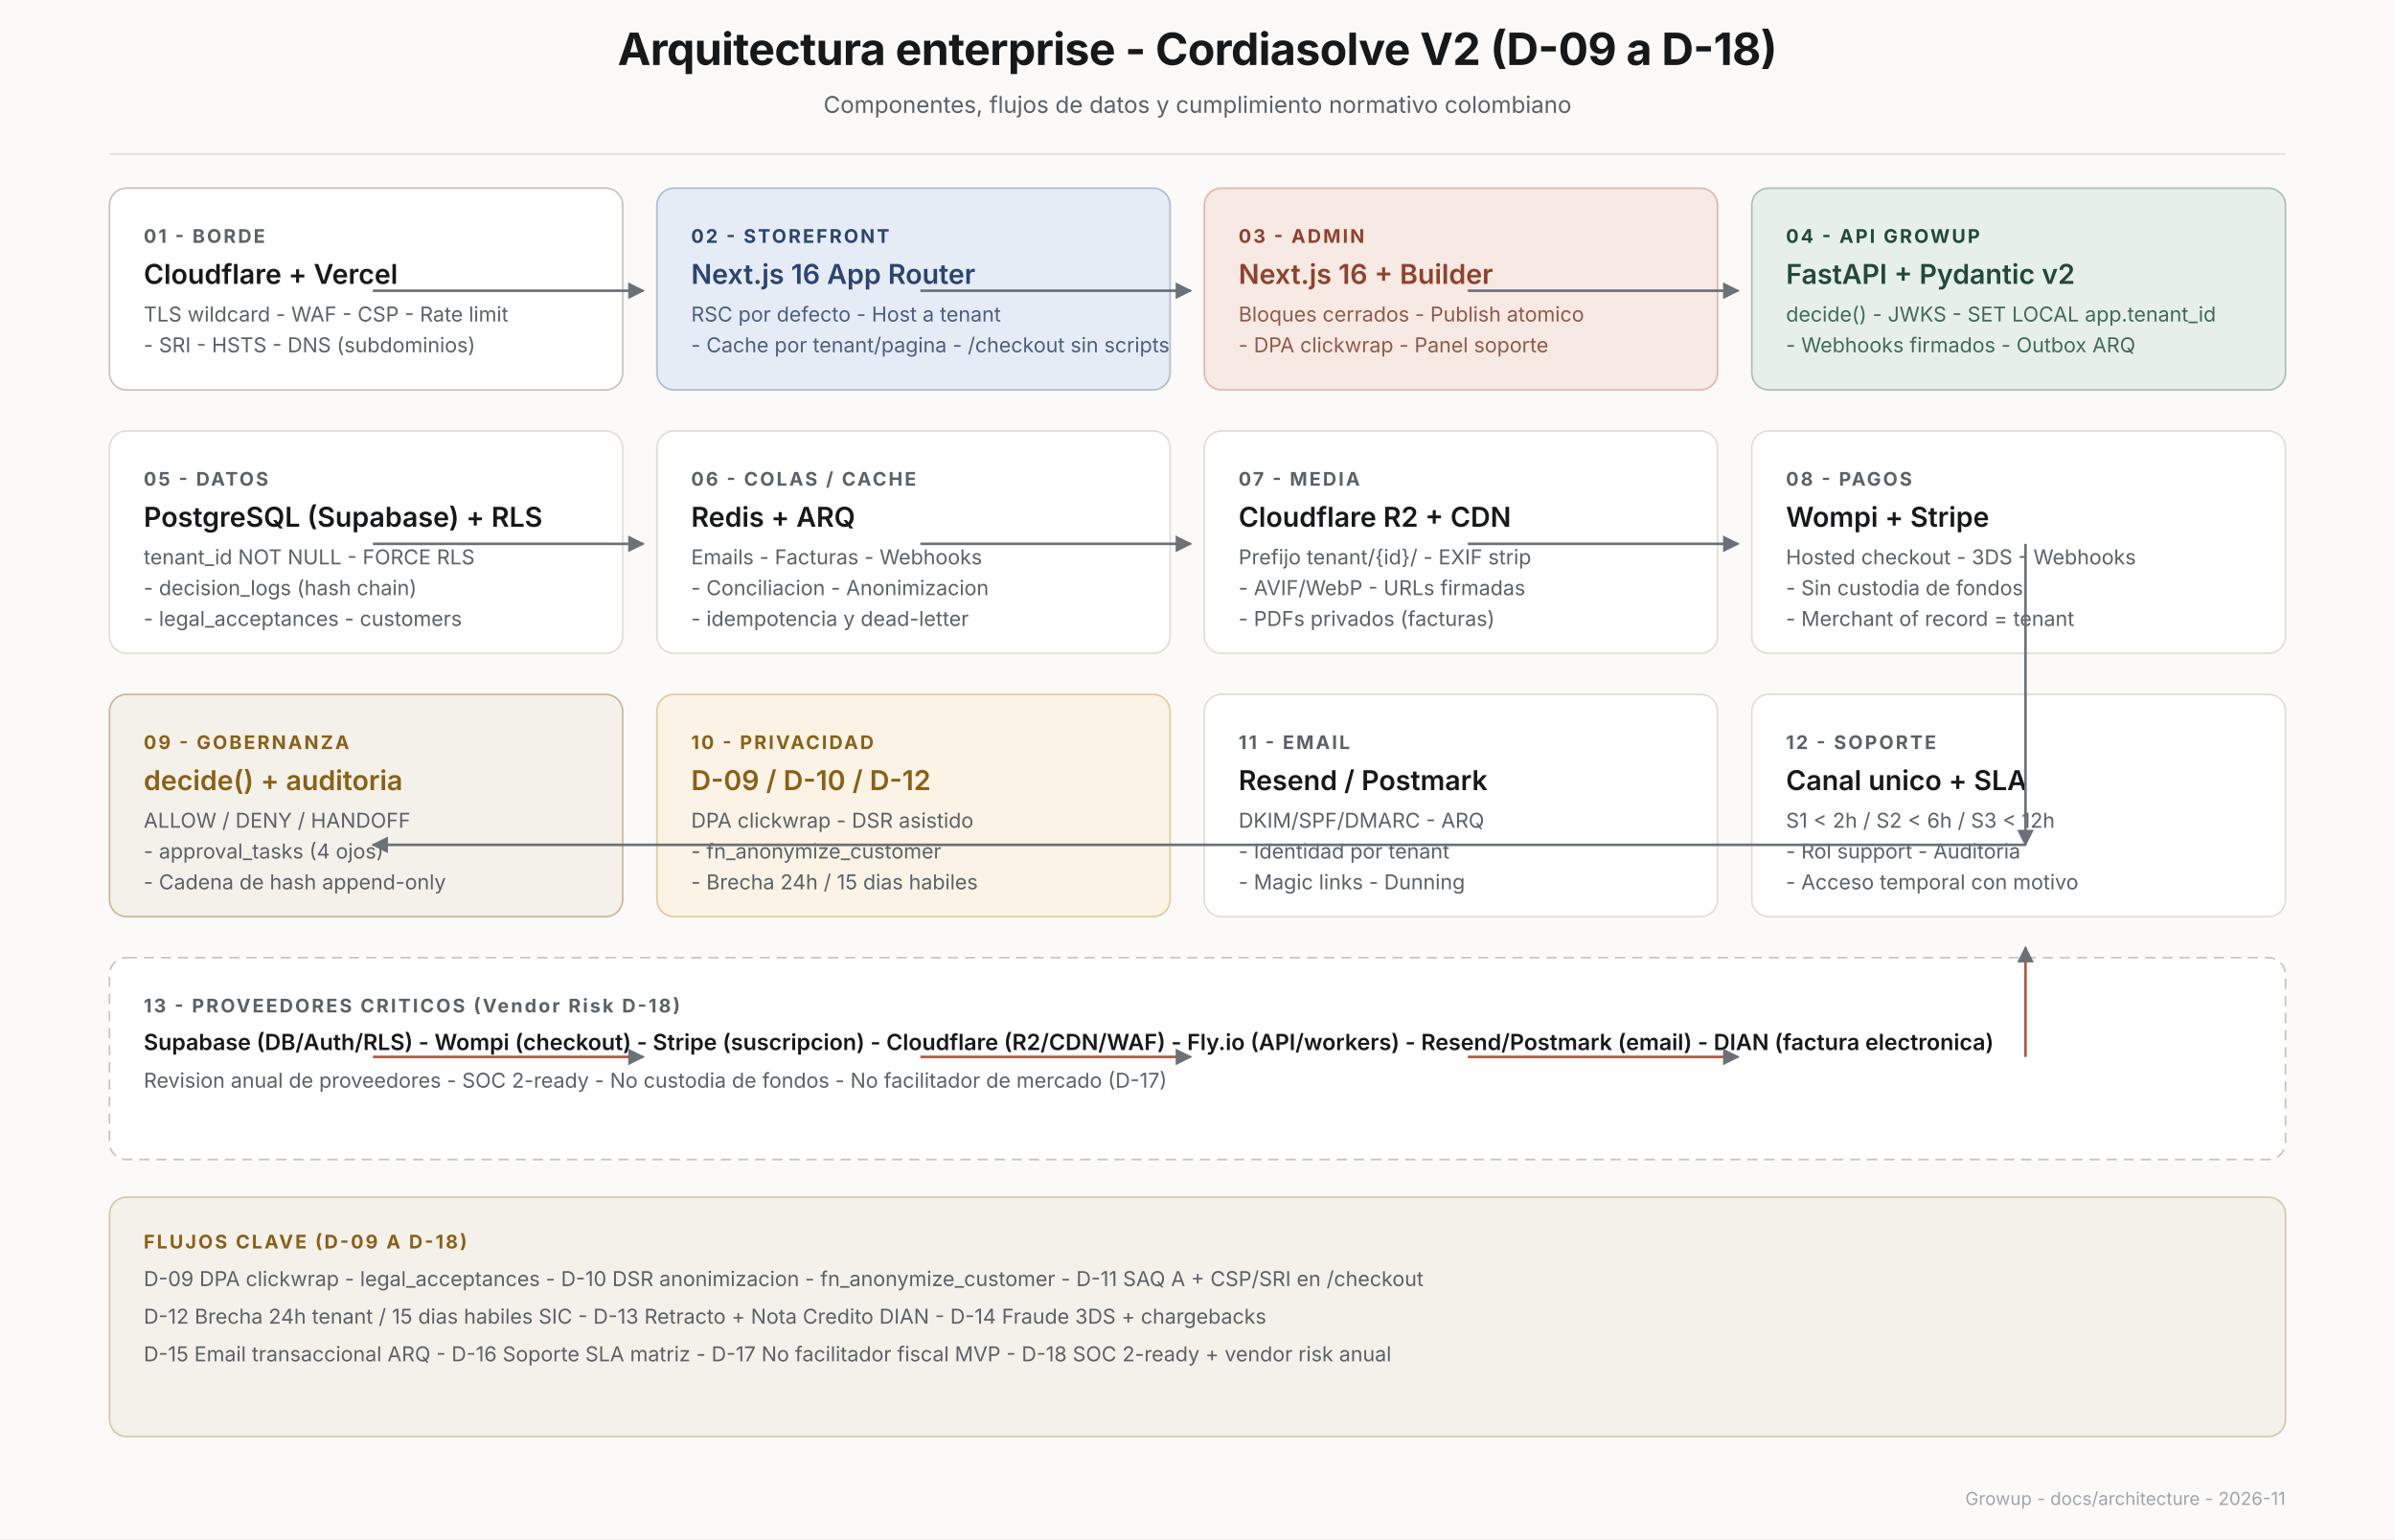
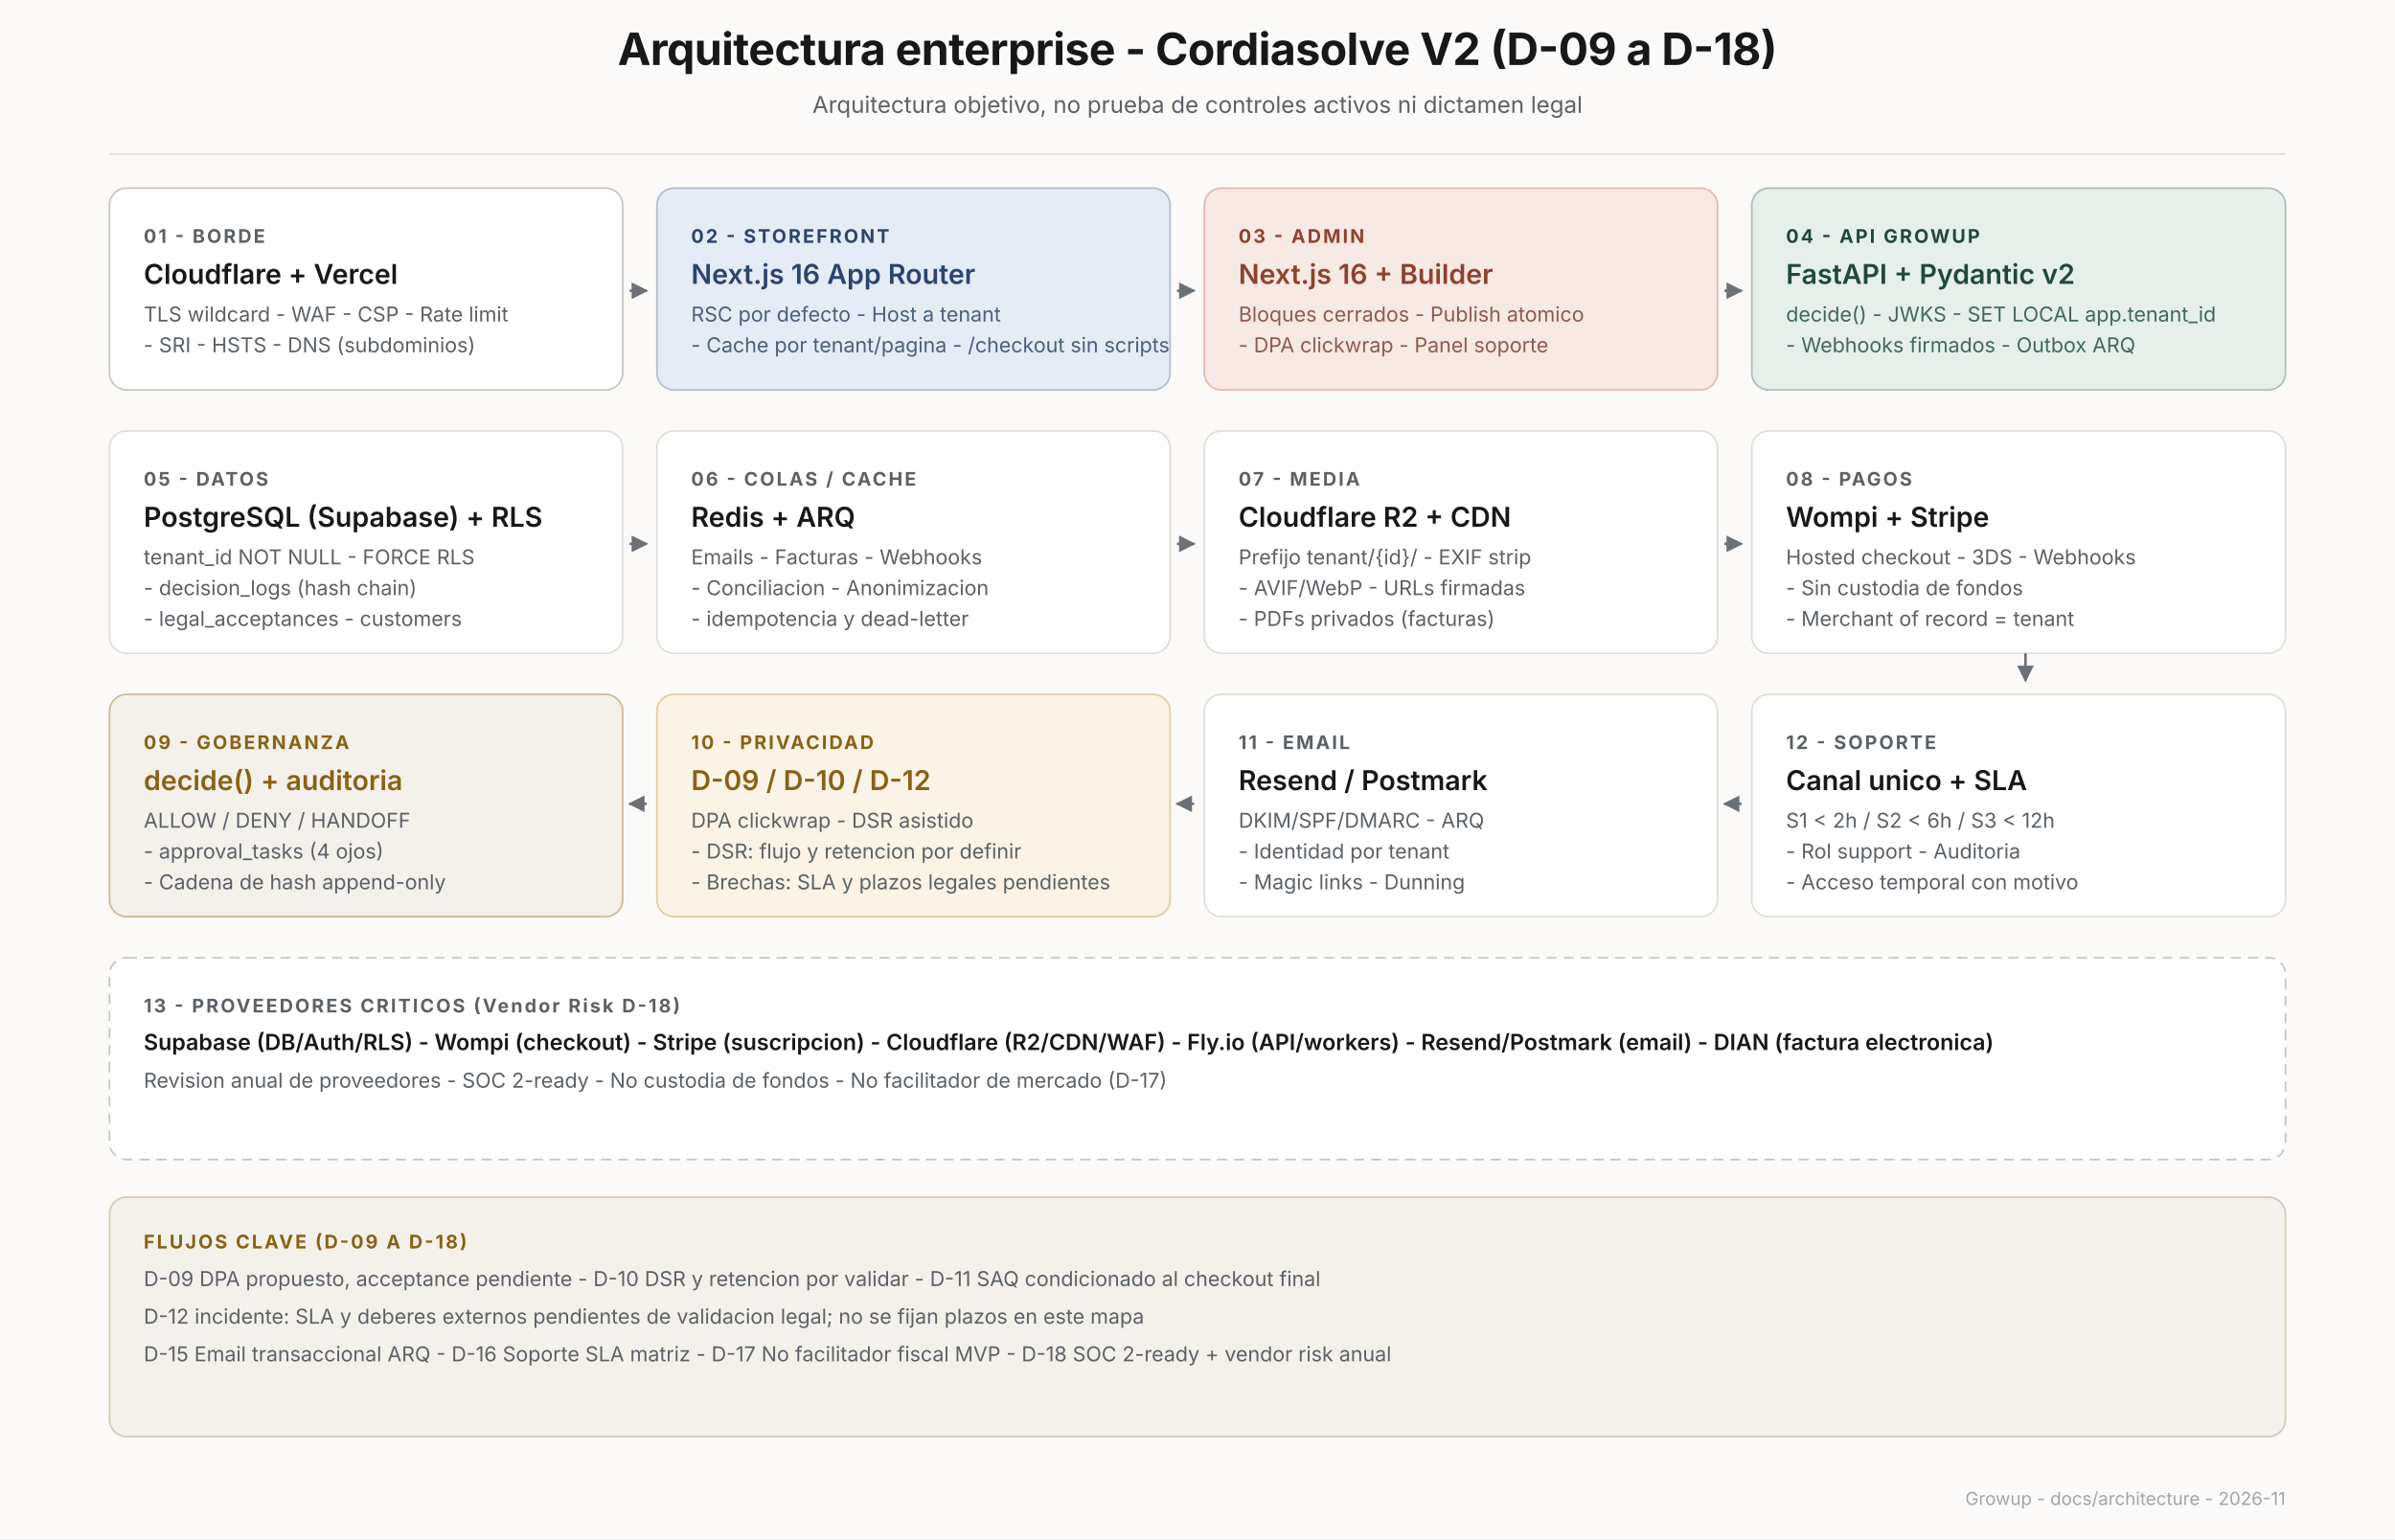
<svg xmlns="http://www.w3.org/2000/svg" viewBox="0 0 1400 900" width="1400" height="900" role="img" aria-labelledby="tArc dArc">
  <defs>
    <marker id="arrArc" viewBox="0 0 10 10" refX="9" refY="5" markerWidth="6.5" markerHeight="6.5" orient="auto">
      <path d="M0,0 L10,5 L0,10 z" fill="#6B7177" />
    </marker>
  </defs>
  <rect width="1400" height="900" fill="#FBFAF8" />
  <text x="700" y="38" text-anchor="middle" font-family="Inter, 'Segoe UI', system-ui, sans-serif" font-size="26" font-weight="700" fill="#16181A" letter-spacing="-0.3">Arquitectura enterprise - Cordiasolve V2 (D-09 a D-18)</text>
-   <text x="700" y="66" text-anchor="middle" font-family="Inter, 'Segoe UI', system-ui, sans-serif" font-size="13.5" fill="#5B6167">Componentes, flujos de datos y cumplimiento normativo colombiano</text>
+   <text x="700" y="66" text-anchor="middle" font-family="Inter, 'Segoe UI', system-ui, sans-serif" font-size="13.5" fill="#5B6167">Arquitectura objetivo, no prueba de controles activos ni dictamen legal</text>
  <line x1="64" y1="90" x2="1336" y2="90" stroke="#E2DED6" stroke-width="1" />
  <rect x="64" y="110" width="300" height="118" rx="10" fill="#FFFFFF" stroke="#C9C5BE" />
  <text x="84" y="142" font-family="Inter, 'Segoe UI', system-ui, sans-serif" font-size="11" font-weight="700" letter-spacing="1.2" fill="#5B6167">01 - BORDE</text>
  <text x="84" y="166" font-family="Inter, 'Segoe UI', system-ui, sans-serif" font-size="16" font-weight="600" fill="#16181A">Cloudflare + Vercel</text>
  <text x="84" y="188" font-family="Inter, 'Segoe UI', system-ui, sans-serif" font-size="12" fill="#5B6167">TLS wildcard - WAF - CSP - Rate limit</text>
  <text x="84" y="206" font-family="Inter, 'Segoe UI', system-ui, sans-serif" font-size="12" fill="#5B6167">- SRI - HSTS - DNS (subdominios)</text>
  <rect x="384" y="110" width="300" height="118" rx="10" fill="#E6ECF5" stroke="#3C5A8A" stroke-opacity="0.35" />
  <text x="404" y="142" font-family="Inter, 'Segoe UI', system-ui, sans-serif" font-size="11" font-weight="700" letter-spacing="1.2" fill="#2B4470">02 - STOREFRONT</text>
  <text x="404" y="166" font-family="Inter, 'Segoe UI', system-ui, sans-serif" font-size="16" font-weight="600" fill="#2B4470">Next.js 16 App Router</text>
  <text x="404" y="188" font-family="Inter, 'Segoe UI', system-ui, sans-serif" font-size="12" fill="#4B5F7E">RSC por defecto - Host a tenant</text>
  <text x="404" y="206" font-family="Inter, 'Segoe UI', system-ui, sans-serif" font-size="12" fill="#4B5F7E">- Cache por tenant/pagina - /checkout sin scripts</text>
  <rect x="704" y="110" width="300" height="118" rx="10" fill="#F7E9E3" stroke="#B4553C" stroke-opacity="0.35" />
  <text x="724" y="142" font-family="Inter, 'Segoe UI', system-ui, sans-serif" font-size="11" font-weight="700" letter-spacing="1.2" fill="#8E422E">03 - ADMIN</text>
  <text x="724" y="166" font-family="Inter, 'Segoe UI', system-ui, sans-serif" font-size="16" font-weight="600" fill="#8E422E">Next.js 16 + Builder</text>
  <text x="724" y="188" font-family="Inter, 'Segoe UI', system-ui, sans-serif" font-size="12" fill="#8E5B4C">Bloques cerrados - Publish atomico</text>
  <text x="724" y="206" font-family="Inter, 'Segoe UI', system-ui, sans-serif" font-size="12" fill="#8E5B4C">- DPA clickwrap - Panel soporte</text>
  <rect x="1024" y="110" width="312" height="118" rx="10" fill="#E7EFEA" stroke="#2E5E4E" stroke-opacity="0.35" />
  <text x="1044" y="142" font-family="Inter, 'Segoe UI', system-ui, sans-serif" font-size="11" font-weight="700" letter-spacing="1.2" fill="#22483C">04 - API GROWUP</text>
  <text x="1044" y="166" font-family="Inter, 'Segoe UI', system-ui, sans-serif" font-size="16" font-weight="600" fill="#22483C">FastAPI + Pydantic v2</text>
  <text x="1044" y="188" font-family="Inter, 'Segoe UI', system-ui, sans-serif" font-size="12" fill="#41695B">decide() - JWKS - SET LOCAL app.tenant_id</text>
  <text x="1044" y="206" font-family="Inter, 'Segoe UI', system-ui, sans-serif" font-size="12" fill="#41695B">- Webhooks firmados - Outbox ARQ</text>
  <rect x="64" y="252" width="300" height="130" rx="10" fill="#FFFFFF" stroke="#E2DED6" />
  <text x="84" y="284" font-family="Inter, 'Segoe UI', system-ui, sans-serif" font-size="11" font-weight="700" letter-spacing="1.2" fill="#5B6167">05 - DATOS</text>
  <text x="84" y="308" font-family="Inter, 'Segoe UI', system-ui, sans-serif" font-size="16" font-weight="600" fill="#16181A">PostgreSQL (Supabase) + RLS</text>
  <text x="84" y="330" font-family="Inter, 'Segoe UI', system-ui, sans-serif" font-size="12" fill="#5B6167">tenant_id NOT NULL - FORCE RLS</text>
  <text x="84" y="348" font-family="Inter, 'Segoe UI', system-ui, sans-serif" font-size="12" fill="#5B6167">- decision_logs (hash chain)</text>
  <text x="84" y="366" font-family="Inter, 'Segoe UI', system-ui, sans-serif" font-size="12" fill="#5B6167">- legal_acceptances - customers</text>
  <rect x="384" y="252" width="300" height="130" rx="10" fill="#FFFFFF" stroke="#E2DED6" />
  <text x="404" y="284" font-family="Inter, 'Segoe UI', system-ui, sans-serif" font-size="11" font-weight="700" letter-spacing="1.2" fill="#5B6167">06 - COLAS / CACHE</text>
  <text x="404" y="308" font-family="Inter, 'Segoe UI', system-ui, sans-serif" font-size="16" font-weight="600" fill="#16181A">Redis + ARQ</text>
  <text x="404" y="330" font-family="Inter, 'Segoe UI', system-ui, sans-serif" font-size="12" fill="#5B6167">Emails - Facturas - Webhooks</text>
  <text x="404" y="348" font-family="Inter, 'Segoe UI', system-ui, sans-serif" font-size="12" fill="#5B6167">- Conciliacion - Anonimizacion</text>
  <text x="404" y="366" font-family="Inter, 'Segoe UI', system-ui, sans-serif" font-size="12" fill="#5B6167">- idempotencia y dead-letter</text>
  <rect x="704" y="252" width="300" height="130" rx="10" fill="#FFFFFF" stroke="#E2DED6" />
  <text x="724" y="284" font-family="Inter, 'Segoe UI', system-ui, sans-serif" font-size="11" font-weight="700" letter-spacing="1.2" fill="#5B6167">07 - MEDIA</text>
  <text x="724" y="308" font-family="Inter, 'Segoe UI', system-ui, sans-serif" font-size="16" font-weight="600" fill="#16181A">Cloudflare R2 + CDN</text>
  <text x="724" y="330" font-family="Inter, 'Segoe UI', system-ui, sans-serif" font-size="12" fill="#5B6167">Prefijo tenant/{id}/ - EXIF strip</text>
  <text x="724" y="348" font-family="Inter, 'Segoe UI', system-ui, sans-serif" font-size="12" fill="#5B6167">- AVIF/WebP - URLs firmadas</text>
  <text x="724" y="366" font-family="Inter, 'Segoe UI', system-ui, sans-serif" font-size="12" fill="#5B6167">- PDFs privados (facturas)</text>
  <rect x="1024" y="252" width="312" height="130" rx="10" fill="#FFFFFF" stroke="#E2DED6" />
  <text x="1044" y="284" font-family="Inter, 'Segoe UI', system-ui, sans-serif" font-size="11" font-weight="700" letter-spacing="1.2" fill="#5B6167">08 - PAGOS</text>
  <text x="1044" y="308" font-family="Inter, 'Segoe UI', system-ui, sans-serif" font-size="16" font-weight="600" fill="#16181A">Wompi + Stripe</text>
  <text x="1044" y="330" font-family="Inter, 'Segoe UI', system-ui, sans-serif" font-size="12" fill="#5B6167">Hosted checkout - 3DS - Webhooks</text>
  <text x="1044" y="348" font-family="Inter, 'Segoe UI', system-ui, sans-serif" font-size="12" fill="#5B6167">- Sin custodia de fondos</text>
  <text x="1044" y="366" font-family="Inter, 'Segoe UI', system-ui, sans-serif" font-size="12" fill="#5B6167">- Merchant of record = tenant</text>
  <rect x="64" y="406" width="300" height="130" rx="10" fill="#F4F1EB" stroke="#8A6114" stroke-opacity="0.4" />
  <text x="84" y="438" font-family="Inter, 'Segoe UI', system-ui, sans-serif" font-size="11" font-weight="700" letter-spacing="1.2" fill="#8A6114">09 - GOBERNANZA</text>
  <text x="84" y="462" font-family="Inter, 'Segoe UI', system-ui, sans-serif" font-size="16" font-weight="600" fill="#8A6114">decide() + auditoria</text>
  <text x="84" y="484" font-family="Inter, 'Segoe UI', system-ui, sans-serif" font-size="12" fill="#5B6167">ALLOW / DENY / HANDOFF</text>
  <text x="84" y="502" font-family="Inter, 'Segoe UI', system-ui, sans-serif" font-size="12" fill="#5B6167">- approval_tasks (4 ojos)</text>
  <text x="84" y="520" font-family="Inter, 'Segoe UI', system-ui, sans-serif" font-size="12" fill="#5B6167">- Cadena de hash append-only</text>
  <rect x="384" y="406" width="300" height="130" rx="10" fill="#FAF3E6" stroke="#C08A2E" stroke-opacity="0.4" />
  <text x="404" y="438" font-family="Inter, 'Segoe UI', system-ui, sans-serif" font-size="11" font-weight="700" letter-spacing="1.2" fill="#8A6114">10 - PRIVACIDAD</text>
  <text x="404" y="462" font-family="Inter, 'Segoe UI', system-ui, sans-serif" font-size="16" font-weight="600" fill="#8A6114">D-09 / D-10 / D-12</text>
  <text x="404" y="484" font-family="Inter, 'Segoe UI', system-ui, sans-serif" font-size="12" fill="#5B6167">DPA clickwrap - DSR asistido</text>
-   <text x="404" y="502" font-family="Inter, 'Segoe UI', system-ui, sans-serif" font-size="12" fill="#5B6167">- fn_anonymize_customer</text>
-   <text x="404" y="520" font-family="Inter, 'Segoe UI', system-ui, sans-serif" font-size="12" fill="#5B6167">- Brecha 24h / 15 dias habiles</text>
+   <text x="404" y="502" font-family="Inter, 'Segoe UI', system-ui, sans-serif" font-size="12" fill="#5B6167">- DSR: flujo y retencion por definir</text>
+   <text x="404" y="520" font-family="Inter, 'Segoe UI', system-ui, sans-serif" font-size="12" fill="#5B6167">- Brechas: SLA y plazos legales pendientes</text>
  <rect x="704" y="406" width="300" height="130" rx="10" fill="#FFFFFF" stroke="#E2DED6" />
  <text x="724" y="438" font-family="Inter, 'Segoe UI', system-ui, sans-serif" font-size="11" font-weight="700" letter-spacing="1.2" fill="#5B6167">11 - EMAIL</text>
  <text x="724" y="462" font-family="Inter, 'Segoe UI', system-ui, sans-serif" font-size="16" font-weight="600" fill="#16181A">Resend / Postmark</text>
  <text x="724" y="484" font-family="Inter, 'Segoe UI', system-ui, sans-serif" font-size="12" fill="#5B6167">DKIM/SPF/DMARC - ARQ</text>
  <text x="724" y="502" font-family="Inter, 'Segoe UI', system-ui, sans-serif" font-size="12" fill="#5B6167">- Identidad por tenant</text>
  <text x="724" y="520" font-family="Inter, 'Segoe UI', system-ui, sans-serif" font-size="12" fill="#5B6167">- Magic links - Dunning</text>
  <rect x="1024" y="406" width="312" height="130" rx="10" fill="#FFFFFF" stroke="#E2DED6" />
  <text x="1044" y="438" font-family="Inter, 'Segoe UI', system-ui, sans-serif" font-size="11" font-weight="700" letter-spacing="1.2" fill="#5B6167">12 - SOPORTE</text>
  <text x="1044" y="462" font-family="Inter, 'Segoe UI', system-ui, sans-serif" font-size="16" font-weight="600" fill="#16181A">Canal unico + SLA</text>
  <text x="1044" y="484" font-family="Inter, 'Segoe UI', system-ui, sans-serif" font-size="12" fill="#5B6167">S1 &lt; 2h / S2 &lt; 6h / S3 &lt; 12h</text>
  <text x="1044" y="502" font-family="Inter, 'Segoe UI', system-ui, sans-serif" font-size="12" fill="#5B6167">- Rol support - Auditoria</text>
  <text x="1044" y="520" font-family="Inter, 'Segoe UI', system-ui, sans-serif" font-size="12" fill="#5B6167">- Acceso temporal con motivo</text>
  <rect x="64" y="560" width="1272" height="118" rx="10" fill="#FFFFFF" stroke="#C9C5BE" stroke-dasharray="6 4" />
  <text x="84" y="592" font-family="Inter, 'Segoe UI', system-ui, sans-serif" font-size="11" font-weight="700" letter-spacing="1.2" fill="#5B6167">13 - PROVEEDORES CRITICOS (Vendor Risk D-18)</text>
  <text x="84" y="614" font-family="Inter, 'Segoe UI', system-ui, sans-serif" font-size="13" font-weight="600" fill="#16181A">Supabase (DB/Auth/RLS) - Wompi (checkout) - Stripe (suscripcion) - Cloudflare (R2/CDN/WAF) - Fly.io (API/workers) - Resend/Postmark (email) - DIAN (factura electronica)</text>
  <text x="84" y="636" font-family="Inter, 'Segoe UI', system-ui, sans-serif" font-size="12" fill="#5B6167">Revision anual de proveedores - SOC 2-ready - No custodia de fondos - No facilitador de mercado (D-17)</text>
-   <line x1="218" y1="170" x2="376" y2="170" stroke="#6B7177" stroke-width="1.5" marker-end="url(#arrArc)" />
-   <line x1="538" y1="170" x2="696" y2="170" stroke="#6B7177" stroke-width="1.5" marker-end="url(#arrArc)" />
-   <line x1="858" y1="170" x2="1016" y2="170" stroke="#6B7177" stroke-width="1.5" marker-end="url(#arrArc)" />
-   <line x1="218" y1="318" x2="376" y2="318" stroke="#6B7177" stroke-width="1.5" marker-end="url(#arrArc)" />
-   <line x1="538" y1="318" x2="696" y2="318" stroke="#6B7177" stroke-width="1.5" marker-end="url(#arrArc)" />
-   <line x1="858" y1="318" x2="1016" y2="318" stroke="#6B7177" stroke-width="1.5" marker-end="url(#arrArc)" />
-   <line x1="1184" y1="318" x2="1184" y2="494" stroke="#6B7177" stroke-width="1.5" marker-end="url(#arrArc)" />
-   <line x1="1184" y1="494" x2="218" y2="494" stroke="#6B7177" stroke-width="1.5" marker-end="url(#arrArc)" />
-   <line x1="218" y1="618" x2="376" y2="618" stroke="#B4553C" stroke-width="1.5" marker-end="url(#arrArc)" />
-   <line x1="538" y1="618" x2="696" y2="618" stroke="#B4553C" stroke-width="1.5" marker-end="url(#arrArc)" />
-   <line x1="858" y1="618" x2="1016" y2="618" stroke="#B4553C" stroke-width="1.5" marker-end="url(#arrArc)" />
-   <line x1="1184" y1="618" x2="1184" y2="554" stroke="#B4553C" stroke-width="1.5" marker-end="url(#arrArc)" />
+   <line x1="368" y1="170" x2="378" y2="170" stroke="#6B7177" stroke-width="1.5" marker-end="url(#arrArc)" />
+   <line x1="688" y1="170" x2="698" y2="170" stroke="#6B7177" stroke-width="1.5" marker-end="url(#arrArc)" />
+   <line x1="1008" y1="170" x2="1018" y2="170" stroke="#6B7177" stroke-width="1.5" marker-end="url(#arrArc)" />
+   <line x1="368" y1="318" x2="378" y2="318" stroke="#6B7177" stroke-width="1.5" marker-end="url(#arrArc)" />
+   <line x1="688" y1="318" x2="698" y2="318" stroke="#6B7177" stroke-width="1.5" marker-end="url(#arrArc)" />
+   <line x1="1008" y1="318" x2="1018" y2="318" stroke="#6B7177" stroke-width="1.5" marker-end="url(#arrArc)" />
+   <line x1="1184" y1="382" x2="1184" y2="398" stroke="#6B7177" stroke-width="1.5" marker-end="url(#arrArc)" />
+   <line x1="1018" y1="470" x2="1008" y2="470" stroke="#6B7177" stroke-width="1.5" marker-end="url(#arrArc)" />
+   <line x1="698" y1="470" x2="688" y2="470" stroke="#6B7177" stroke-width="1.5" marker-end="url(#arrArc)" />
+   <line x1="378" y1="470" x2="368" y2="470" stroke="#6B7177" stroke-width="1.5" marker-end="url(#arrArc)" />
  <rect x="64" y="700" width="1272" height="140" rx="10" fill="#F4F1EB" stroke="#8A6114" stroke-opacity="0.3" />
  <text x="84" y="730" font-family="Inter, 'Segoe UI', system-ui, sans-serif" font-size="11" font-weight="700" letter-spacing="1.2" fill="#8A6114">FLUJOS CLAVE (D-09 A D-18)</text>
-   <text x="84" y="752" font-family="Inter, 'Segoe UI', system-ui, sans-serif" font-size="12" fill="#5B6167">D-09 DPA clickwrap - legal_acceptances - D-10 DSR anonimizacion - fn_anonymize_customer - D-11 SAQ A + CSP/SRI en /checkout</text>
-   <text x="84" y="774" font-family="Inter, 'Segoe UI', system-ui, sans-serif" font-size="12" fill="#5B6167">D-12 Brecha 24h tenant / 15 dias habiles SIC - D-13 Retracto + Nota Credito DIAN - D-14 Fraude 3DS + chargebacks</text>
+   <text x="84" y="752" font-family="Inter, 'Segoe UI', system-ui, sans-serif" font-size="12" fill="#5B6167">D-09 DPA propuesto, acceptance pendiente - D-10 DSR y retencion por validar - D-11 SAQ condicionado al checkout final</text>
+   <text x="84" y="774" font-family="Inter, 'Segoe UI', system-ui, sans-serif" font-size="12" fill="#5B6167">D-12 incidente: SLA y deberes externos pendientes de validacion legal; no se fijan plazos en este mapa</text>
  <text x="84" y="796" font-family="Inter, 'Segoe UI', system-ui, sans-serif" font-size="12" fill="#5B6167">D-15 Email transaccional ARQ - D-16 Soporte SLA matriz - D-17 No facilitador fiscal MVP - D-18 SOC 2-ready + vendor risk anual</text>
  <text x="1336" y="880" text-anchor="end" font-family="Inter, 'Segoe UI', system-ui, sans-serif" font-size="10.5" fill="#A0A5AA">Growup - docs/architecture - 2026-11</text>
</svg>
